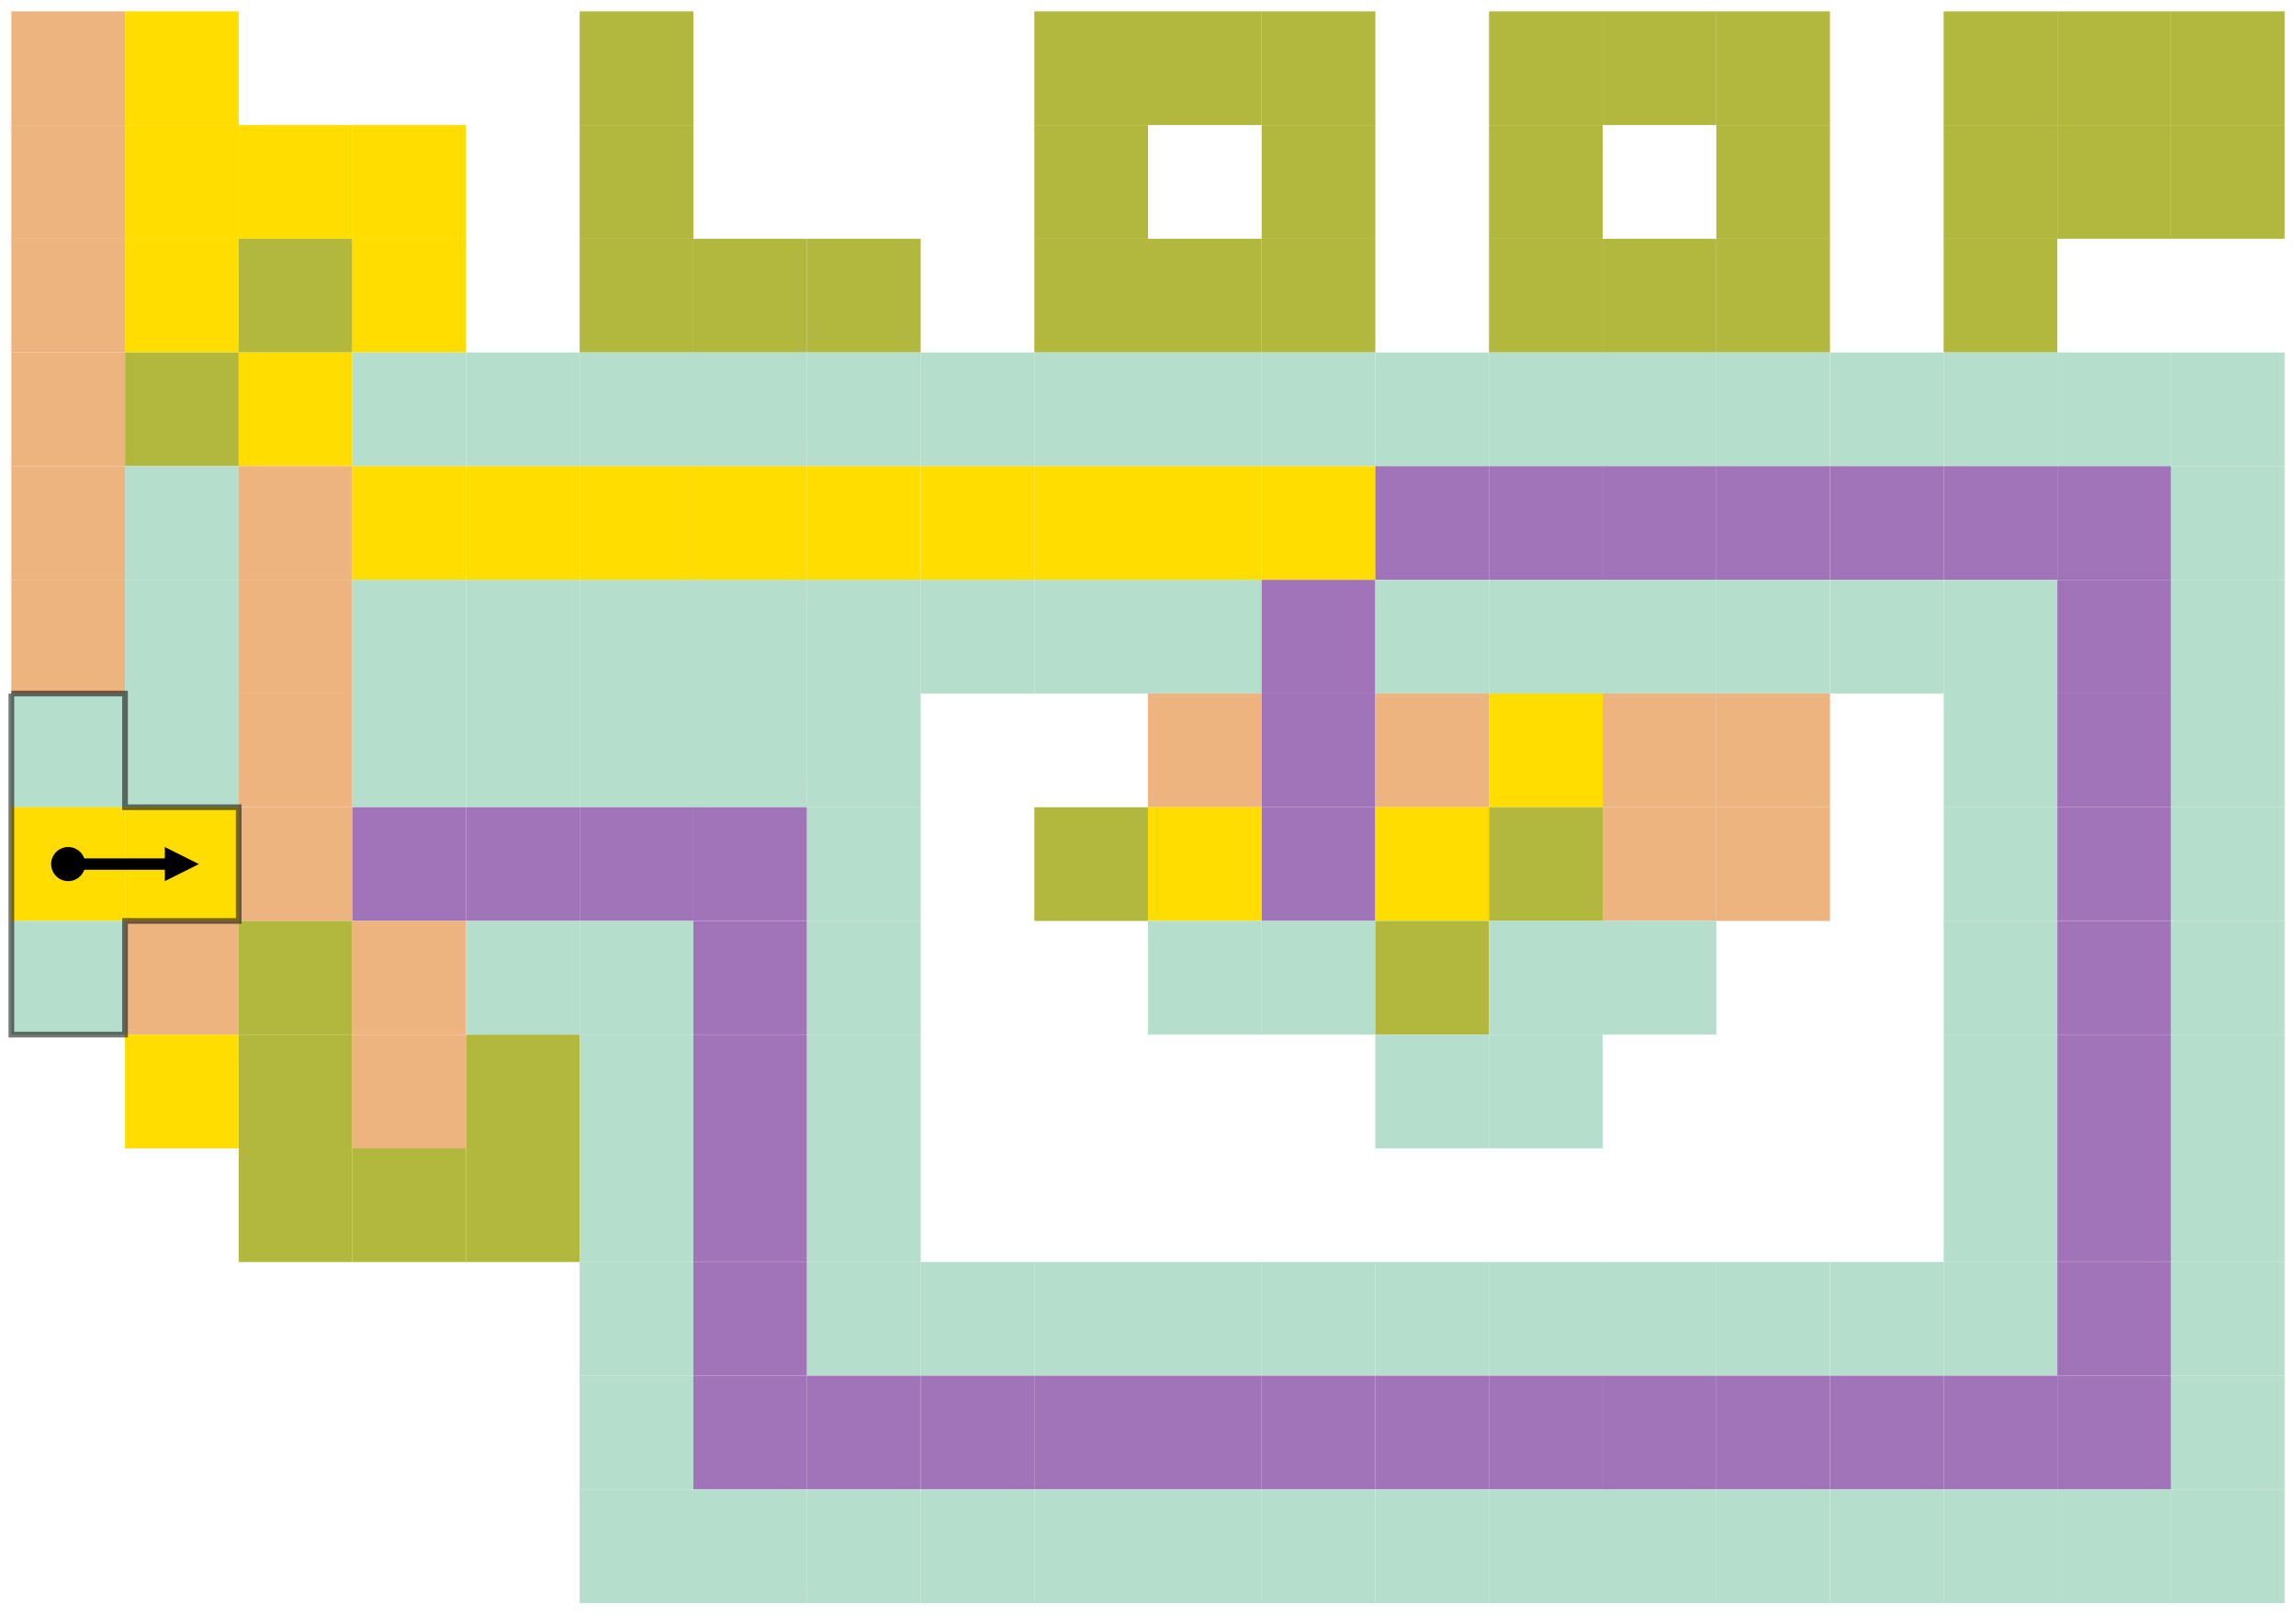
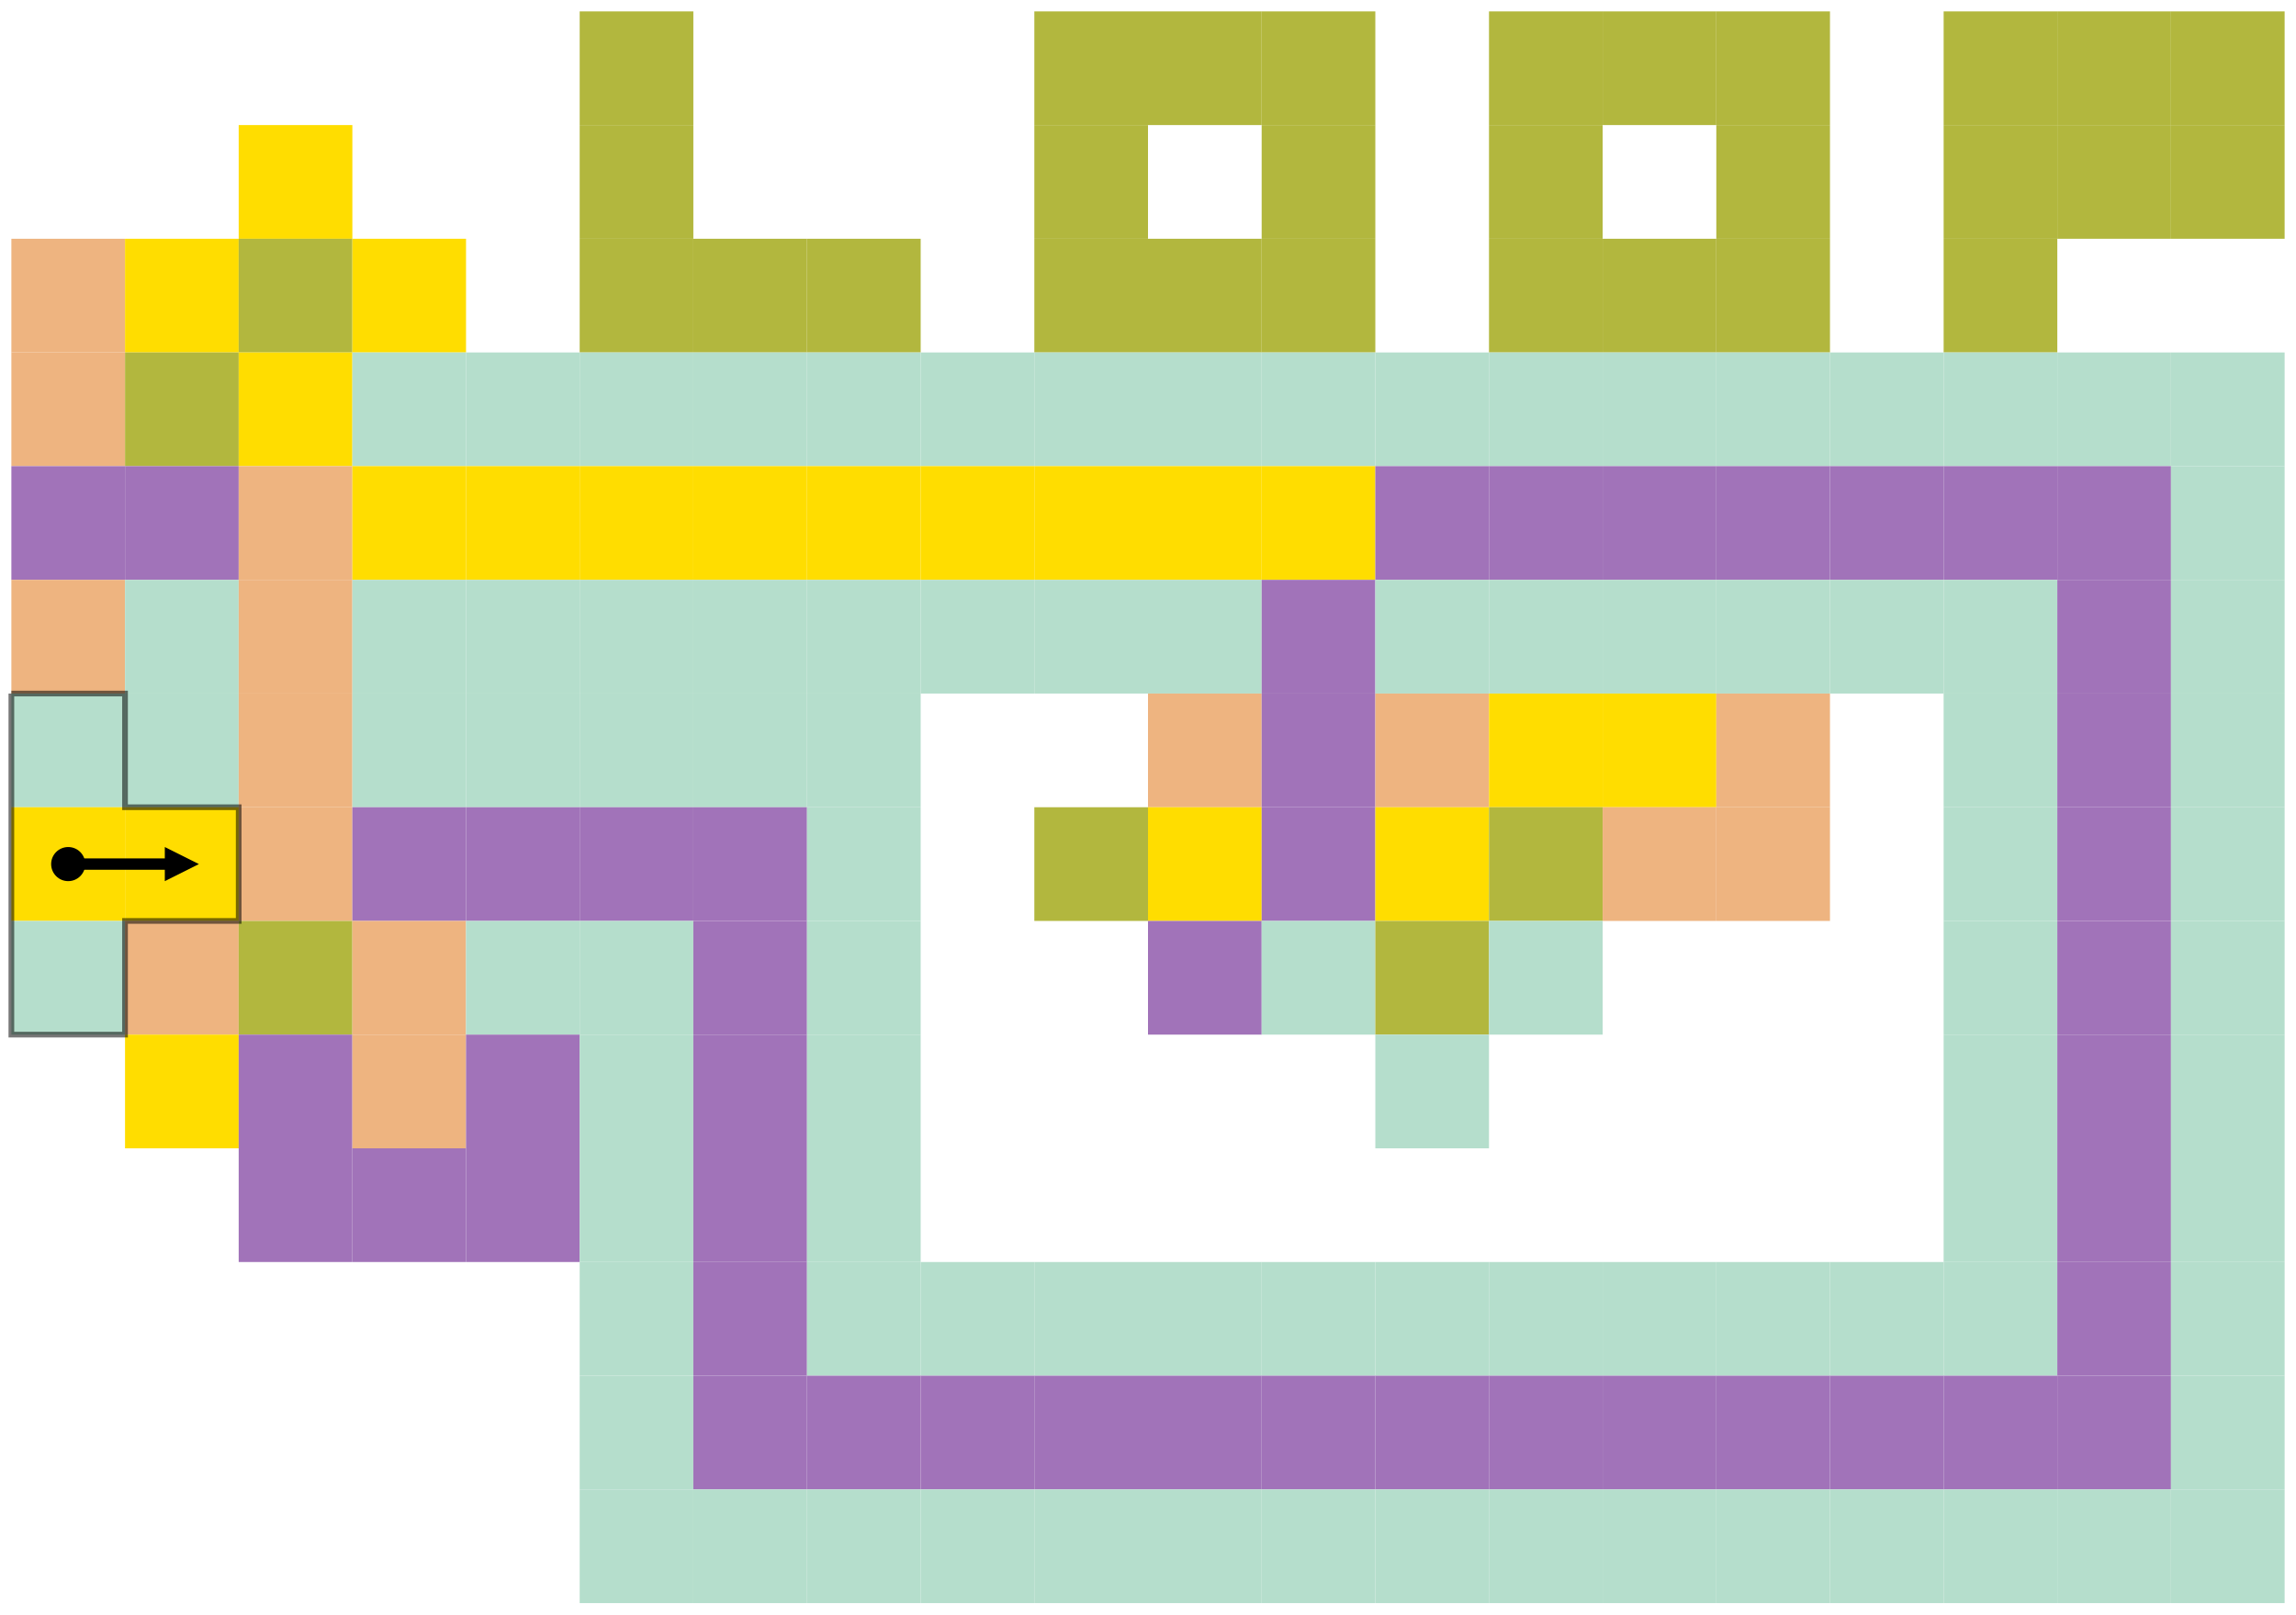
<svg xmlns="http://www.w3.org/2000/svg" version="1.1" width="404" height="284">
-   <rect x="2" y="2" width="20" height="20" fill="#eeb480" />
-   <rect x="22" y="2" width="20" height="20" fill="#ffdd00" />
  <rect x="102" y="2" width="20" height="20" fill="#b2b73e" />
  <rect x="182" y="2" width="20" height="20" fill="#b2b73e" />
  <rect x="202" y="2" width="20" height="20" fill="#b2b73e" />
  <rect x="222" y="2" width="20" height="20" fill="#b2b73e" />
  <rect x="262" y="2" width="20" height="20" fill="#b2b73e" />
  <rect x="282" y="2" width="20" height="20" fill="#b2b73e" />
  <rect x="302" y="2" width="20" height="20" fill="#b2b73e" />
  <rect x="342" y="2" width="20" height="20" fill="#b2b73e" />
  <rect x="362" y="2" width="20" height="20" fill="#b2b73e" />
  <rect x="382" y="2" width="20" height="20" fill="#b2b73e" />
-   <rect x="2" y="22" width="20" height="20" fill="#eeb480" />
-   <rect x="22" y="22" width="20" height="20" fill="#ffdd00" />
  <rect x="42" y="22" width="20" height="20" fill="#ffdd00" />
-   <rect x="62" y="22" width="20" height="20" fill="#ffdd00" />
  <rect x="102" y="22" width="20" height="20" fill="#b2b73e" />
  <rect x="182" y="22" width="20" height="20" fill="#b2b73e" />
  <rect x="222" y="22" width="20" height="20" fill="#b2b73e" />
  <rect x="262" y="22" width="20" height="20" fill="#b2b73e" />
  <rect x="302" y="22" width="20" height="20" fill="#b2b73e" />
  <rect x="342" y="22" width="20" height="20" fill="#b2b73e" />
  <rect x="362" y="22" width="20" height="20" fill="#b2b73e" />
  <rect x="382" y="22" width="20" height="20" fill="#b2b73e" />
  <rect x="2" y="42" width="20" height="20" fill="#eeb480" />
  <rect x="22" y="42" width="20" height="20" fill="#ffdd00" />
  <rect x="42" y="42" width="20" height="20" fill="#b2b73e" />
  <rect x="62" y="42" width="20" height="20" fill="#ffdd00" />
  <rect x="102" y="42" width="20" height="20" fill="#b2b73e" />
  <rect x="122" y="42" width="20" height="20" fill="#b2b73e" />
  <rect x="142" y="42" width="20" height="20" fill="#b2b73e" />
  <rect x="182" y="42" width="20" height="20" fill="#b2b73e" />
  <rect x="202" y="42" width="20" height="20" fill="#b2b73e" />
  <rect x="222" y="42" width="20" height="20" fill="#b2b73e" />
  <rect x="262" y="42" width="20" height="20" fill="#b2b73e" />
  <rect x="282" y="42" width="20" height="20" fill="#b2b73e" />
  <rect x="302" y="42" width="20" height="20" fill="#b2b73e" />
  <rect x="342" y="42" width="20" height="20" fill="#b2b73e" />
  <rect x="2" y="62" width="20" height="20" fill="#eeb480" />
  <rect x="22" y="62" width="20" height="20" fill="#b2b73e" />
  <rect x="42" y="62" width="20" height="20" fill="#ffdd00" />
  <rect x="62" y="62" width="20" height="20" fill="#b5decc" />
  <rect x="82" y="62" width="20" height="20" fill="#b5decc" />
  <rect x="102" y="62" width="20" height="20" fill="#b5decc" />
  <rect x="122" y="62" width="20" height="20" fill="#b5decc" />
  <rect x="142" y="62" width="20" height="20" fill="#b5decc" />
  <rect x="162" y="62" width="20" height="20" fill="#b5decc" />
  <rect x="182" y="62" width="20" height="20" fill="#b5decc" />
  <rect x="202" y="62" width="20" height="20" fill="#b5decc" />
  <rect x="222" y="62" width="20" height="20" fill="#b5decc" />
  <rect x="242" y="62" width="20" height="20" fill="#b5decc" />
  <rect x="262" y="62" width="20" height="20" fill="#b5decc" />
  <rect x="282" y="62" width="20" height="20" fill="#b5decc" />
  <rect x="302" y="62" width="20" height="20" fill="#b5decc" />
  <rect x="322" y="62" width="20" height="20" fill="#b5decc" />
  <rect x="342" y="62" width="20" height="20" fill="#b5decc" />
  <rect x="362" y="62" width="20" height="20" fill="#b5decc" />
  <rect x="382" y="62" width="20" height="20" fill="#b5decc" />
-   <rect x="2" y="82" width="20" height="20" fill="#eeb480" />
-   <rect x="22" y="82" width="20" height="20" fill="#b5decc" />
+   <rect x="2" y="82" width="20" height="20" fill="#a173b9" />
+   <rect x="22" y="82" width="20" height="20" fill="#a173b9" />
  <rect x="42" y="82" width="20" height="20" fill="#eeb480" />
  <rect x="62" y="82" width="20" height="20" fill="#ffdd00" />
  <rect x="82" y="82" width="20" height="20" fill="#ffdd00" />
  <rect x="102" y="82" width="20" height="20" fill="#ffdd00" />
  <rect x="122" y="82" width="20" height="20" fill="#ffdd00" />
  <rect x="142" y="82" width="20" height="20" fill="#ffdd00" />
  <rect x="162" y="82" width="20" height="20" fill="#ffdd00" />
  <rect x="182" y="82" width="20" height="20" fill="#ffdd00" />
  <rect x="202" y="82" width="20" height="20" fill="#ffdd00" />
  <rect x="222" y="82" width="20" height="20" fill="#ffdd00" />
  <rect x="242" y="82" width="20" height="20" fill="#a173b9" />
  <rect x="262" y="82" width="20" height="20" fill="#a173b9" />
  <rect x="282" y="82" width="20" height="20" fill="#a173b9" />
  <rect x="302" y="82" width="20" height="20" fill="#a173b9" />
  <rect x="322" y="82" width="20" height="20" fill="#a173b9" />
  <rect x="342" y="82" width="20" height="20" fill="#a173b9" />
  <rect x="362" y="82" width="20" height="20" fill="#a173b9" />
  <rect x="382" y="82" width="20" height="20" fill="#b5decc" />
  <rect x="2" y="102" width="20" height="20" fill="#eeb480" />
  <rect x="22" y="102" width="20" height="20" fill="#b5decc" />
  <rect x="42" y="102" width="20" height="20" fill="#eeb480" />
  <rect x="62" y="102" width="20" height="20" fill="#b5decc" />
  <rect x="82" y="102" width="20" height="20" fill="#b5decc" />
  <rect x="102" y="102" width="20" height="20" fill="#b5decc" />
  <rect x="122" y="102" width="20" height="20" fill="#b5decc" />
  <rect x="142" y="102" width="20" height="20" fill="#b5decc" />
  <rect x="162" y="102" width="20" height="20" fill="#b5decc" />
  <rect x="182" y="102" width="20" height="20" fill="#b5decc" />
  <rect x="202" y="102" width="20" height="20" fill="#b5decc" />
  <rect x="222" y="102" width="20" height="20" fill="#a173b9" />
  <rect x="242" y="102" width="20" height="20" fill="#b5decc" />
  <rect x="262" y="102" width="20" height="20" fill="#b5decc" />
  <rect x="282" y="102" width="20" height="20" fill="#b5decc" />
  <rect x="302" y="102" width="20" height="20" fill="#b5decc" />
  <rect x="322" y="102" width="20" height="20" fill="#b5decc" />
  <rect x="342" y="102" width="20" height="20" fill="#b5decc" />
  <rect x="362" y="102" width="20" height="20" fill="#a173b9" />
  <rect x="382" y="102" width="20" height="20" fill="#b5decc" />
  <rect x="2" y="122" width="20" height="20" fill="#b5decc" />
  <rect x="22" y="122" width="20" height="20" fill="#b5decc" />
  <rect x="42" y="122" width="20" height="20" fill="#eeb480" />
  <rect x="62" y="122" width="20" height="20" fill="#b5decc" />
  <rect x="82" y="122" width="20" height="20" fill="#b5decc" />
  <rect x="102" y="122" width="20" height="20" fill="#b5decc" />
  <rect x="122" y="122" width="20" height="20" fill="#b5decc" />
  <rect x="142" y="122" width="20" height="20" fill="#b5decc" />
  <rect x="202" y="122" width="20" height="20" fill="#eeb480" />
  <rect x="222" y="122" width="20" height="20" fill="#a173b9" />
  <rect x="242" y="122" width="20" height="20" fill="#eeb480" />
  <rect x="262" y="122" width="20" height="20" fill="#ffdd00" />
-   <rect x="282" y="122" width="20" height="20" fill="#eeb480" />
+   <rect x="282" y="122" width="20" height="20" fill="#ffdd00" />
  <rect x="302" y="122" width="20" height="20" fill="#eeb480" />
  <rect x="342" y="122" width="20" height="20" fill="#b5decc" />
  <rect x="362" y="122" width="20" height="20" fill="#a173b9" />
  <rect x="382" y="122" width="20" height="20" fill="#b5decc" />
  <rect x="2" y="142" width="20" height="20" fill="#ffdd00" />
  <rect x="22" y="142" width="20" height="20" fill="#ffdd00" />
  <rect x="42" y="142" width="20" height="20" fill="#eeb480" />
  <rect x="62" y="142" width="20" height="20" fill="#a173b9" />
  <rect x="82" y="142" width="20" height="20" fill="#a173b9" />
  <rect x="102" y="142" width="20" height="20" fill="#a173b9" />
  <rect x="122" y="142" width="20" height="20" fill="#a173b9" />
  <rect x="142" y="142" width="20" height="20" fill="#b5decc" />
  <rect x="182" y="142" width="20" height="20" fill="#b2b73e" />
  <rect x="202" y="142" width="20" height="20" fill="#ffdd00" />
  <rect x="222" y="142" width="20" height="20" fill="#a173b9" />
  <rect x="242" y="142" width="20" height="20" fill="#ffdd00" />
  <rect x="262" y="142" width="20" height="20" fill="#b2b73e" />
  <rect x="282" y="142" width="20" height="20" fill="#eeb480" />
  <rect x="302" y="142" width="20" height="20" fill="#eeb480" />
  <rect x="342" y="142" width="20" height="20" fill="#b5decc" />
  <rect x="362" y="142" width="20" height="20" fill="#a173b9" />
  <rect x="382" y="142" width="20" height="20" fill="#b5decc" />
  <rect x="2" y="162" width="20" height="20" fill="#b5decc" />
  <rect x="22" y="162" width="20" height="20" fill="#eeb480" />
  <rect x="42" y="162" width="20" height="20" fill="#b2b73e" />
  <rect x="62" y="162" width="20" height="20" fill="#eeb480" />
  <rect x="82" y="162" width="20" height="20" fill="#b5decc" />
  <rect x="102" y="162" width="20" height="20" fill="#b5decc" />
  <rect x="122" y="162" width="20" height="20" fill="#a173b9" />
  <rect x="142" y="162" width="20" height="20" fill="#b5decc" />
-   <rect x="202" y="162" width="20" height="20" fill="#b5decc" />
+   <rect x="202" y="162" width="20" height="20" fill="#a173b9" />
  <rect x="222" y="162" width="20" height="20" fill="#b5decc" />
  <rect x="242" y="162" width="20" height="20" fill="#b2b73e" />
  <rect x="262" y="162" width="20" height="20" fill="#b5decc" />
-   <rect x="282" y="162" width="20" height="20" fill="#b5decc" />
  <rect x="342" y="162" width="20" height="20" fill="#b5decc" />
  <rect x="362" y="162" width="20" height="20" fill="#a173b9" />
  <rect x="382" y="162" width="20" height="20" fill="#b5decc" />
  <rect x="22" y="182" width="20" height="20" fill="#ffdd00" />
-   <rect x="42" y="182" width="20" height="20" fill="#b2b73e" />
+   <rect x="42" y="182" width="20" height="20" fill="#a173b9" />
  <rect x="62" y="182" width="20" height="20" fill="#eeb480" />
-   <rect x="82" y="182" width="20" height="20" fill="#b2b73e" />
+   <rect x="82" y="182" width="20" height="20" fill="#a173b9" />
  <rect x="102" y="182" width="20" height="20" fill="#b5decc" />
  <rect x="122" y="182" width="20" height="20" fill="#a173b9" />
  <rect x="142" y="182" width="20" height="20" fill="#b5decc" />
  <rect x="242" y="182" width="20" height="20" fill="#b5decc" />
-   <rect x="262" y="182" width="20" height="20" fill="#b5decc" />
  <rect x="342" y="182" width="20" height="20" fill="#b5decc" />
  <rect x="362" y="182" width="20" height="20" fill="#a173b9" />
  <rect x="382" y="182" width="20" height="20" fill="#b5decc" />
-   <rect x="42" y="202" width="20" height="20" fill="#b2b73e" />
-   <rect x="62" y="202" width="20" height="20" fill="#b2b73e" />
-   <rect x="82" y="202" width="20" height="20" fill="#b2b73e" />
+   <rect x="42" y="202" width="20" height="20" fill="#a173b9" />
+   <rect x="62" y="202" width="20" height="20" fill="#a173b9" />
+   <rect x="82" y="202" width="20" height="20" fill="#a173b9" />
  <rect x="102" y="202" width="20" height="20" fill="#b5decc" />
  <rect x="122" y="202" width="20" height="20" fill="#a173b9" />
  <rect x="142" y="202" width="20" height="20" fill="#b5decc" />
  <rect x="342" y="202" width="20" height="20" fill="#b5decc" />
  <rect x="362" y="202" width="20" height="20" fill="#a173b9" />
  <rect x="382" y="202" width="20" height="20" fill="#b5decc" />
  <rect x="102" y="222" width="20" height="20" fill="#b5decc" />
  <rect x="122" y="222" width="20" height="20" fill="#a173b9" />
  <rect x="142" y="222" width="20" height="20" fill="#b5decc" />
  <rect x="162" y="222" width="20" height="20" fill="#b5decc" />
  <rect x="182" y="222" width="20" height="20" fill="#b5decc" />
  <rect x="202" y="222" width="20" height="20" fill="#b5decc" />
  <rect x="222" y="222" width="20" height="20" fill="#b5decc" />
  <rect x="242" y="222" width="20" height="20" fill="#b5decc" />
  <rect x="262" y="222" width="20" height="20" fill="#b5decc" />
  <rect x="282" y="222" width="20" height="20" fill="#b5decc" />
  <rect x="302" y="222" width="20" height="20" fill="#b5decc" />
  <rect x="322" y="222" width="20" height="20" fill="#b5decc" />
  <rect x="342" y="222" width="20" height="20" fill="#b5decc" />
  <rect x="362" y="222" width="20" height="20" fill="#a173b9" />
  <rect x="382" y="222" width="20" height="20" fill="#b5decc" />
  <rect x="102" y="242" width="20" height="20" fill="#b5decc" />
  <rect x="122" y="242" width="20" height="20" fill="#a173b9" />
  <rect x="142" y="242" width="20" height="20" fill="#a173b9" />
  <rect x="162" y="242" width="20" height="20" fill="#a173b9" />
  <rect x="182" y="242" width="20" height="20" fill="#a173b9" />
  <rect x="202" y="242" width="20" height="20" fill="#a173b9" />
  <rect x="222" y="242" width="20" height="20" fill="#a173b9" />
  <rect x="242" y="242" width="20" height="20" fill="#a173b9" />
  <rect x="262" y="242" width="20" height="20" fill="#a173b9" />
  <rect x="282" y="242" width="20" height="20" fill="#a173b9" />
  <rect x="302" y="242" width="20" height="20" fill="#a173b9" />
  <rect x="322" y="242" width="20" height="20" fill="#a173b9" />
  <rect x="342" y="242" width="20" height="20" fill="#a173b9" />
  <rect x="362" y="242" width="20" height="20" fill="#a173b9" />
  <rect x="382" y="242" width="20" height="20" fill="#b5decc" />
  <rect x="102" y="262" width="20" height="20" fill="#b5decc" />
  <rect x="122" y="262" width="20" height="20" fill="#b5decc" />
  <rect x="142" y="262" width="20" height="20" fill="#b5decc" />
  <rect x="162" y="262" width="20" height="20" fill="#b5decc" />
  <rect x="182" y="262" width="20" height="20" fill="#b5decc" />
  <rect x="202" y="262" width="20" height="20" fill="#b5decc" />
  <rect x="222" y="262" width="20" height="20" fill="#b5decc" />
  <rect x="242" y="262" width="20" height="20" fill="#b5decc" />
  <rect x="262" y="262" width="20" height="20" fill="#b5decc" />
  <rect x="282" y="262" width="20" height="20" fill="#b5decc" />
  <rect x="302" y="262" width="20" height="20" fill="#b5decc" />
  <rect x="322" y="262" width="20" height="20" fill="#b5decc" />
  <rect x="342" y="262" width="20" height="20" fill="#b5decc" />
  <rect x="362" y="262" width="20" height="20" fill="#b5decc" />
  <rect x="382" y="262" width="20" height="20" fill="#b5decc" />
  <circle cx="12" cy="152" r="3" fill="#000" />
  <line x1="12" y1="152" x2="32" y2="152" stroke="#000" stroke-width="2" />
  <polygon points="29,149 35,152 29,155" fill="#000" />
  <polyline points="2,122 22,122 22,142 42,142 42,162 22,162 22,182 2,182 2,122" stroke="#0008" fill="none" stroke-width="1" />
</svg>
